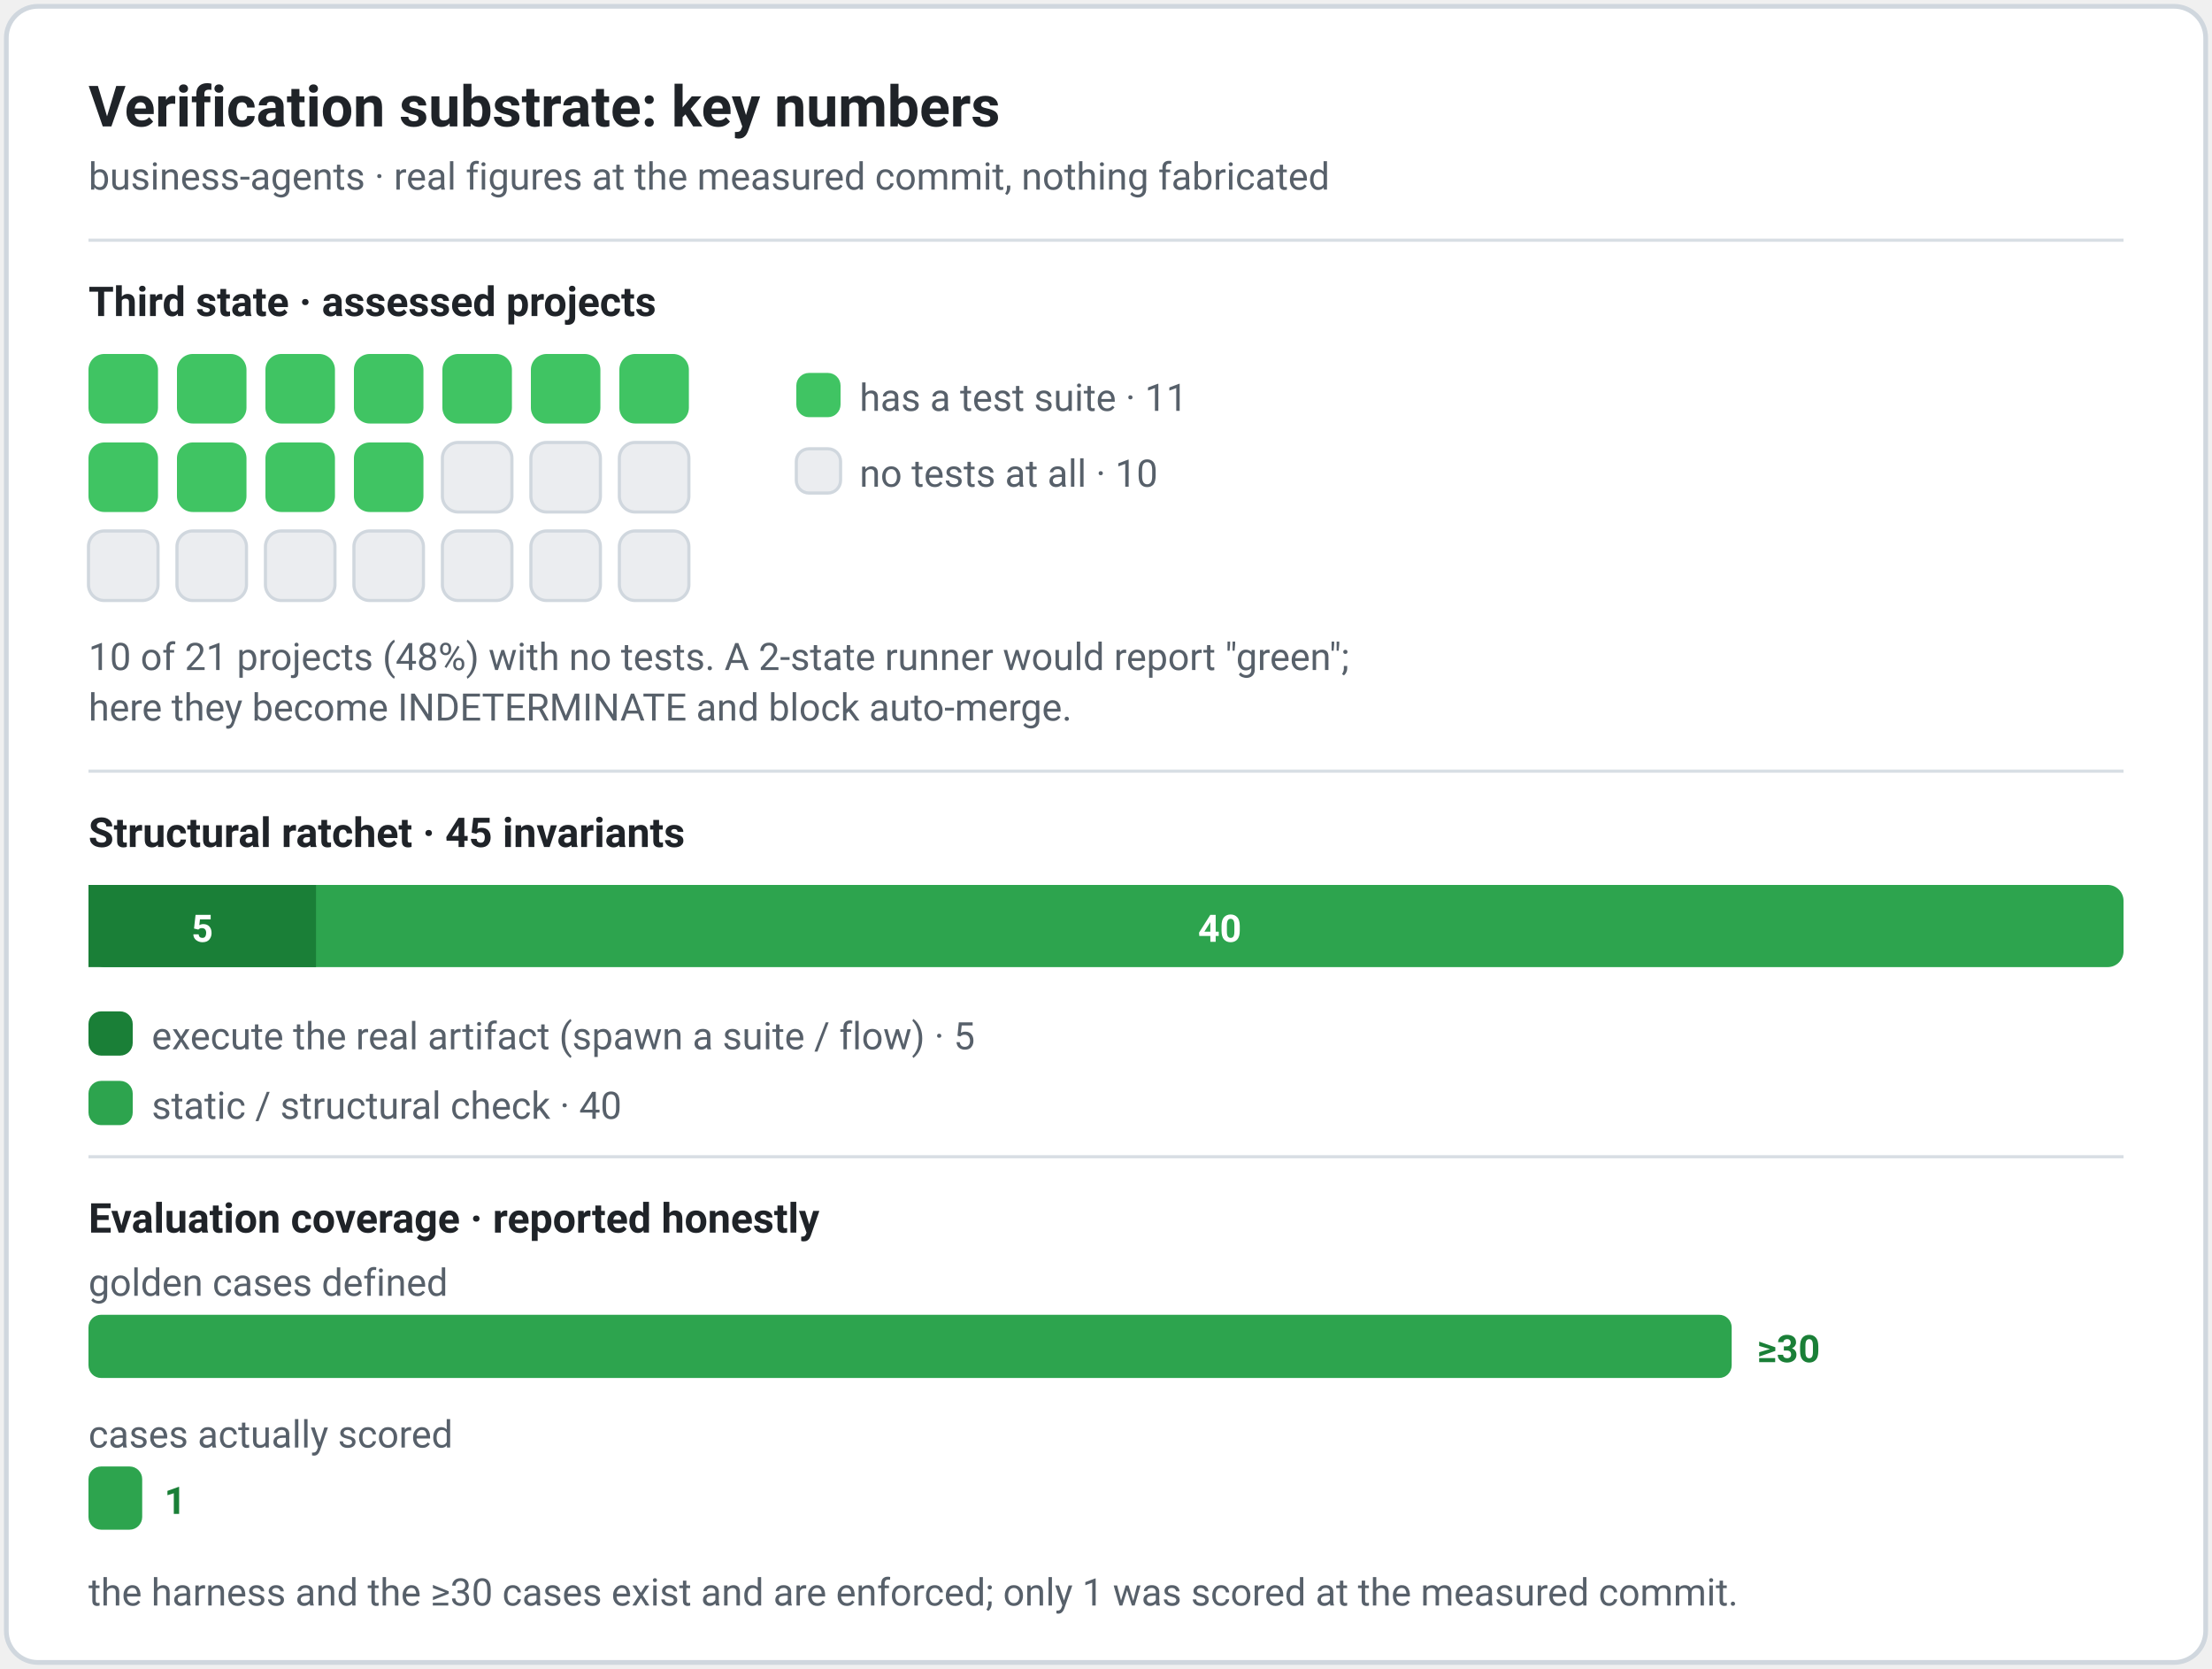
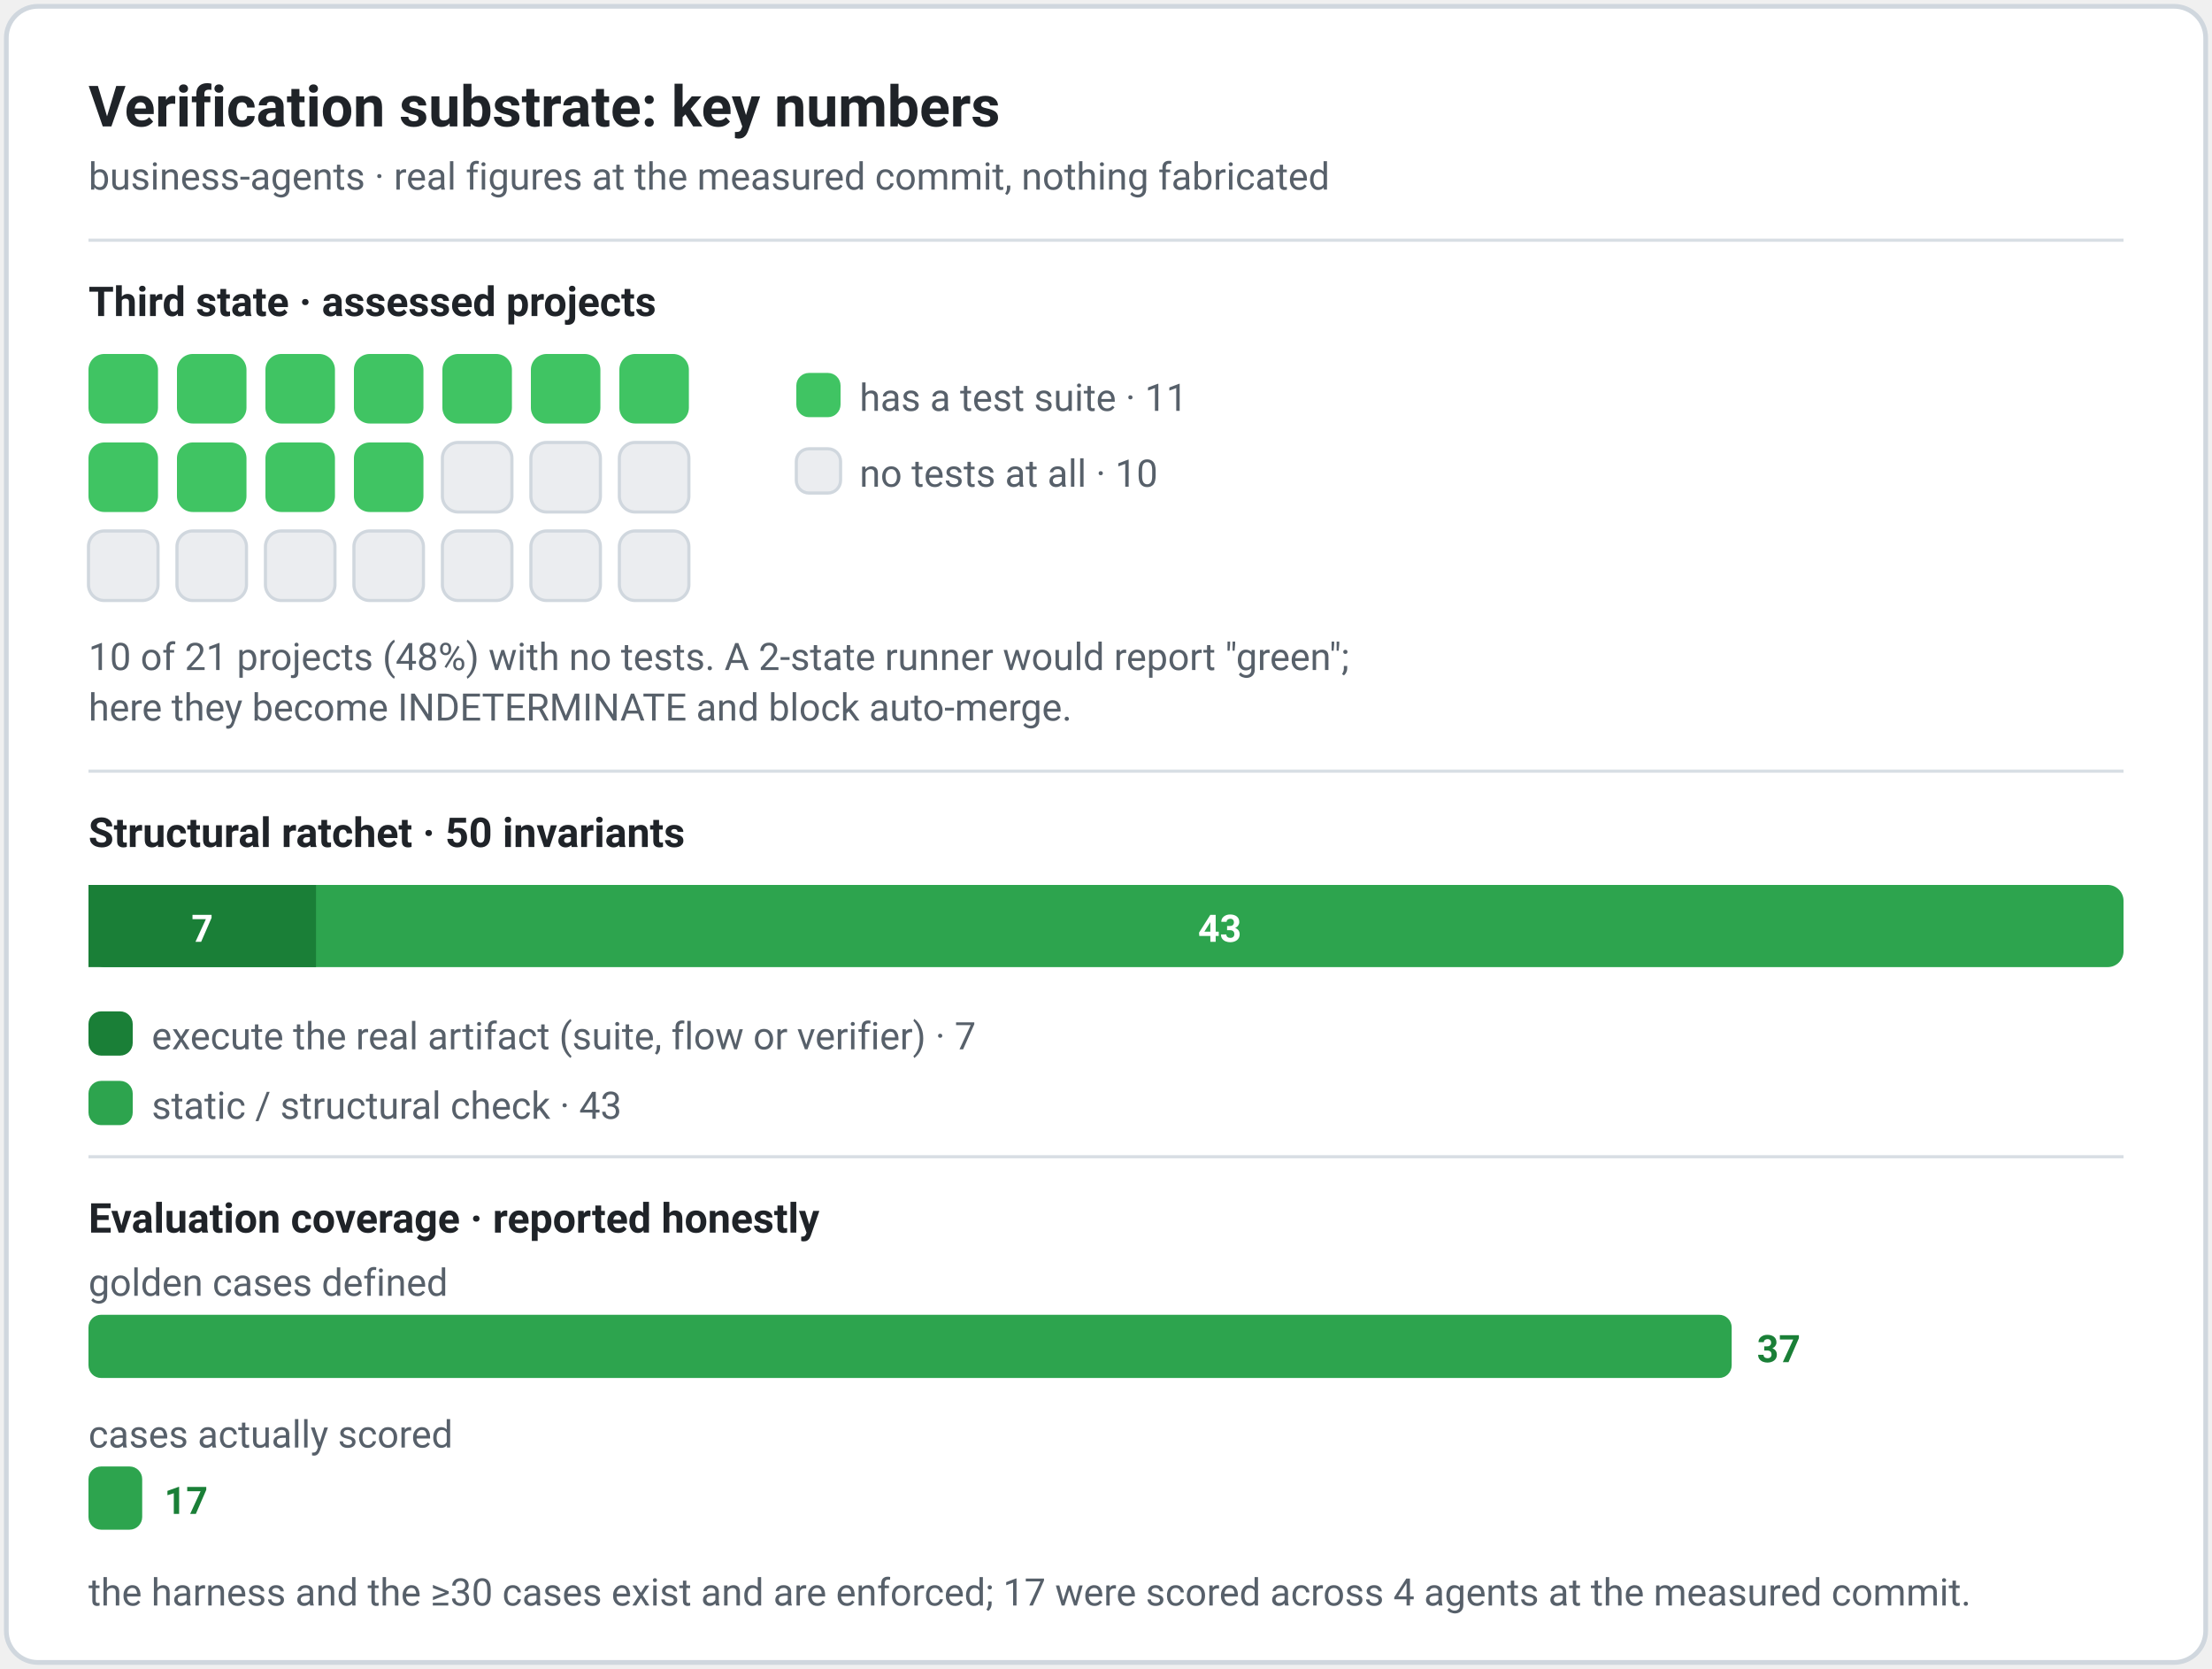
<svg xmlns="http://www.w3.org/2000/svg" viewBox="0 0 700 528" width="700" height="528" role="img" aria-label="Verification substrate key numbers for business-agents">
  <style>
    text{font-family:-apple-system,BlinkMacSystemFont,"Segoe UI",Roboto,Helvetica,Arial,sans-serif}
    .h{font-size:18px;font-weight:700;fill:#1f2328}
    .sub{font-size:12px;fill:#57606a}
    .pt{font-size:13px;font-weight:600;fill:#1f2328}
    .lg{font-size:12px;fill:#57606a}
    .num{font-size:12px;font-weight:700;fill:#ffffff}
    .numg{font-size:12px;font-weight:700;fill:#1a7f37}
  </style>
  <rect x="2" y="2" width="696" height="524" rx="10" fill="#ffffff" stroke="#d0d7de" stroke-width="1.5" />
  <text x="28" y="40" class="h">Verification substrate: key numbers</text>
  <text x="28" y="60" class="sub">business-agents · real figures at the measured commit, nothing fabricated</text>
  <line x1="28" y1="76" x2="672" y2="76" stroke="#d8dee4" stroke-width="1" />
  <text x="28" y="100" class="pt">Third state · assessed projects</text>
  <rect x="28" y="112" width="22" height="22" rx="5" fill="#40c463" />
  <rect x="56" y="112" width="22" height="22" rx="5" fill="#40c463" />
  <rect x="84" y="112" width="22" height="22" rx="5" fill="#40c463" />
  <rect x="112" y="112" width="22" height="22" rx="5" fill="#40c463" />
  <rect x="140" y="112" width="22" height="22" rx="5" fill="#40c463" />
  <rect x="168" y="112" width="22" height="22" rx="5" fill="#40c463" />
  <rect x="196" y="112" width="22" height="22" rx="5" fill="#40c463" />
  <rect x="28" y="140" width="22" height="22" rx="5" fill="#40c463" />
  <rect x="56" y="140" width="22" height="22" rx="5" fill="#40c463" />
  <rect x="84" y="140" width="22" height="22" rx="5" fill="#40c463" />
  <rect x="112" y="140" width="22" height="22" rx="5" fill="#40c463" />
  <rect x="140" y="140" width="22" height="22" rx="5" fill="#ebedf0" stroke="#d0d7de" />
  <rect x="168" y="140" width="22" height="22" rx="5" fill="#ebedf0" stroke="#d0d7de" />
  <rect x="196" y="140" width="22" height="22" rx="5" fill="#ebedf0" stroke="#d0d7de" />
  <rect x="28" y="168" width="22" height="22" rx="5" fill="#ebedf0" stroke="#d0d7de" />
  <rect x="56" y="168" width="22" height="22" rx="5" fill="#ebedf0" stroke="#d0d7de" />
  <rect x="84" y="168" width="22" height="22" rx="5" fill="#ebedf0" stroke="#d0d7de" />
  <rect x="112" y="168" width="22" height="22" rx="5" fill="#ebedf0" stroke="#d0d7de" />
  <rect x="140" y="168" width="22" height="22" rx="5" fill="#ebedf0" stroke="#d0d7de" />
  <rect x="168" y="168" width="22" height="22" rx="5" fill="#ebedf0" stroke="#d0d7de" />
  <rect x="196" y="168" width="22" height="22" rx="5" fill="#ebedf0" stroke="#d0d7de" />
  <rect x="252" y="118" width="14" height="14" rx="4" fill="#40c463" />
  <text x="272" y="130" class="lg">has a test suite · 11</text>
  <rect x="252" y="142" width="14" height="14" rx="4" fill="#ebedf0" stroke="#d0d7de" />
  <text x="272" y="154" class="lg">no tests at all · 10</text>
  <text x="28" y="212" class="lg">10 of 21 projects (48%) with no tests. A 2-state runner would report "green";</text>
  <text x="28" y="228" class="lg">here they become INDETERMINATE and block auto-merge.</text>
  <line x1="28" y1="244" x2="672" y2="244" stroke="#d8dee4" stroke-width="1" />
-   <text x="28" y="268" class="pt">Structural ratchet · 45 invariants</text>
+   <text x="28" y="268" class="pt">Structural ratchet · 50 invariants</text>
  <rect x="28" y="280" width="644" height="26" rx="5" fill="#2da44e" />
  <rect x="28" y="280" width="72" height="26" fill="#1a7f37" />
-   <text x="64" y="298" class="num" text-anchor="middle">5</text>
-   <text x="386" y="298" class="num" text-anchor="middle">40</text>
+   <text x="64" y="298" class="num" text-anchor="middle">7</text>
+   <text x="386" y="298" class="num" text-anchor="middle">43</text>
  <rect x="28" y="320" width="14" height="14" rx="4" fill="#1a7f37" />
-   <text x="48" y="332" class="lg">execute the real artifact (spawn a suite / flow) · 5</text>
+   <text x="48" y="332" class="lg">execute the real artifact (suite, flow or verifier) · 7</text>
  <rect x="28" y="342" width="14" height="14" rx="4" fill="#2da44e" />
-   <text x="48" y="354" class="lg">static / structural check · 40</text>
+   <text x="48" y="354" class="lg">static / structural check · 43</text>
  <line x1="28" y1="366" x2="672" y2="366" stroke="#d8dee4" stroke-width="1" />
  <text x="28" y="390" class="pt">Evaluation coverage · reported honestly</text>
  <text x="28" y="410" class="lg">golden cases defined</text>
  <rect x="28" y="416" width="520" height="20" rx="4" fill="#2da44e" />
-   <text x="556" y="431" class="numg">≥30</text>
+   <text x="556" y="431" class="numg">37</text>
  <text x="28" y="458" class="lg">cases actually scored</text>
  <rect x="28" y="464" width="17" height="20" rx="4" fill="#2da44e" />
-   <text x="52" y="479" class="numg">1</text>
-   <text x="28" y="508" class="lg">the harness and the ≥30 cases exist and are enforced; only 1 was scored at the measured commit.</text>
+   <text x="52" y="479" class="numg">17</text>
+   <text x="28" y="508" class="lg">the harness and the ≥30 cases exist and are enforced; 17 were scored across 4 agents at the measured commit.</text>
</svg>
